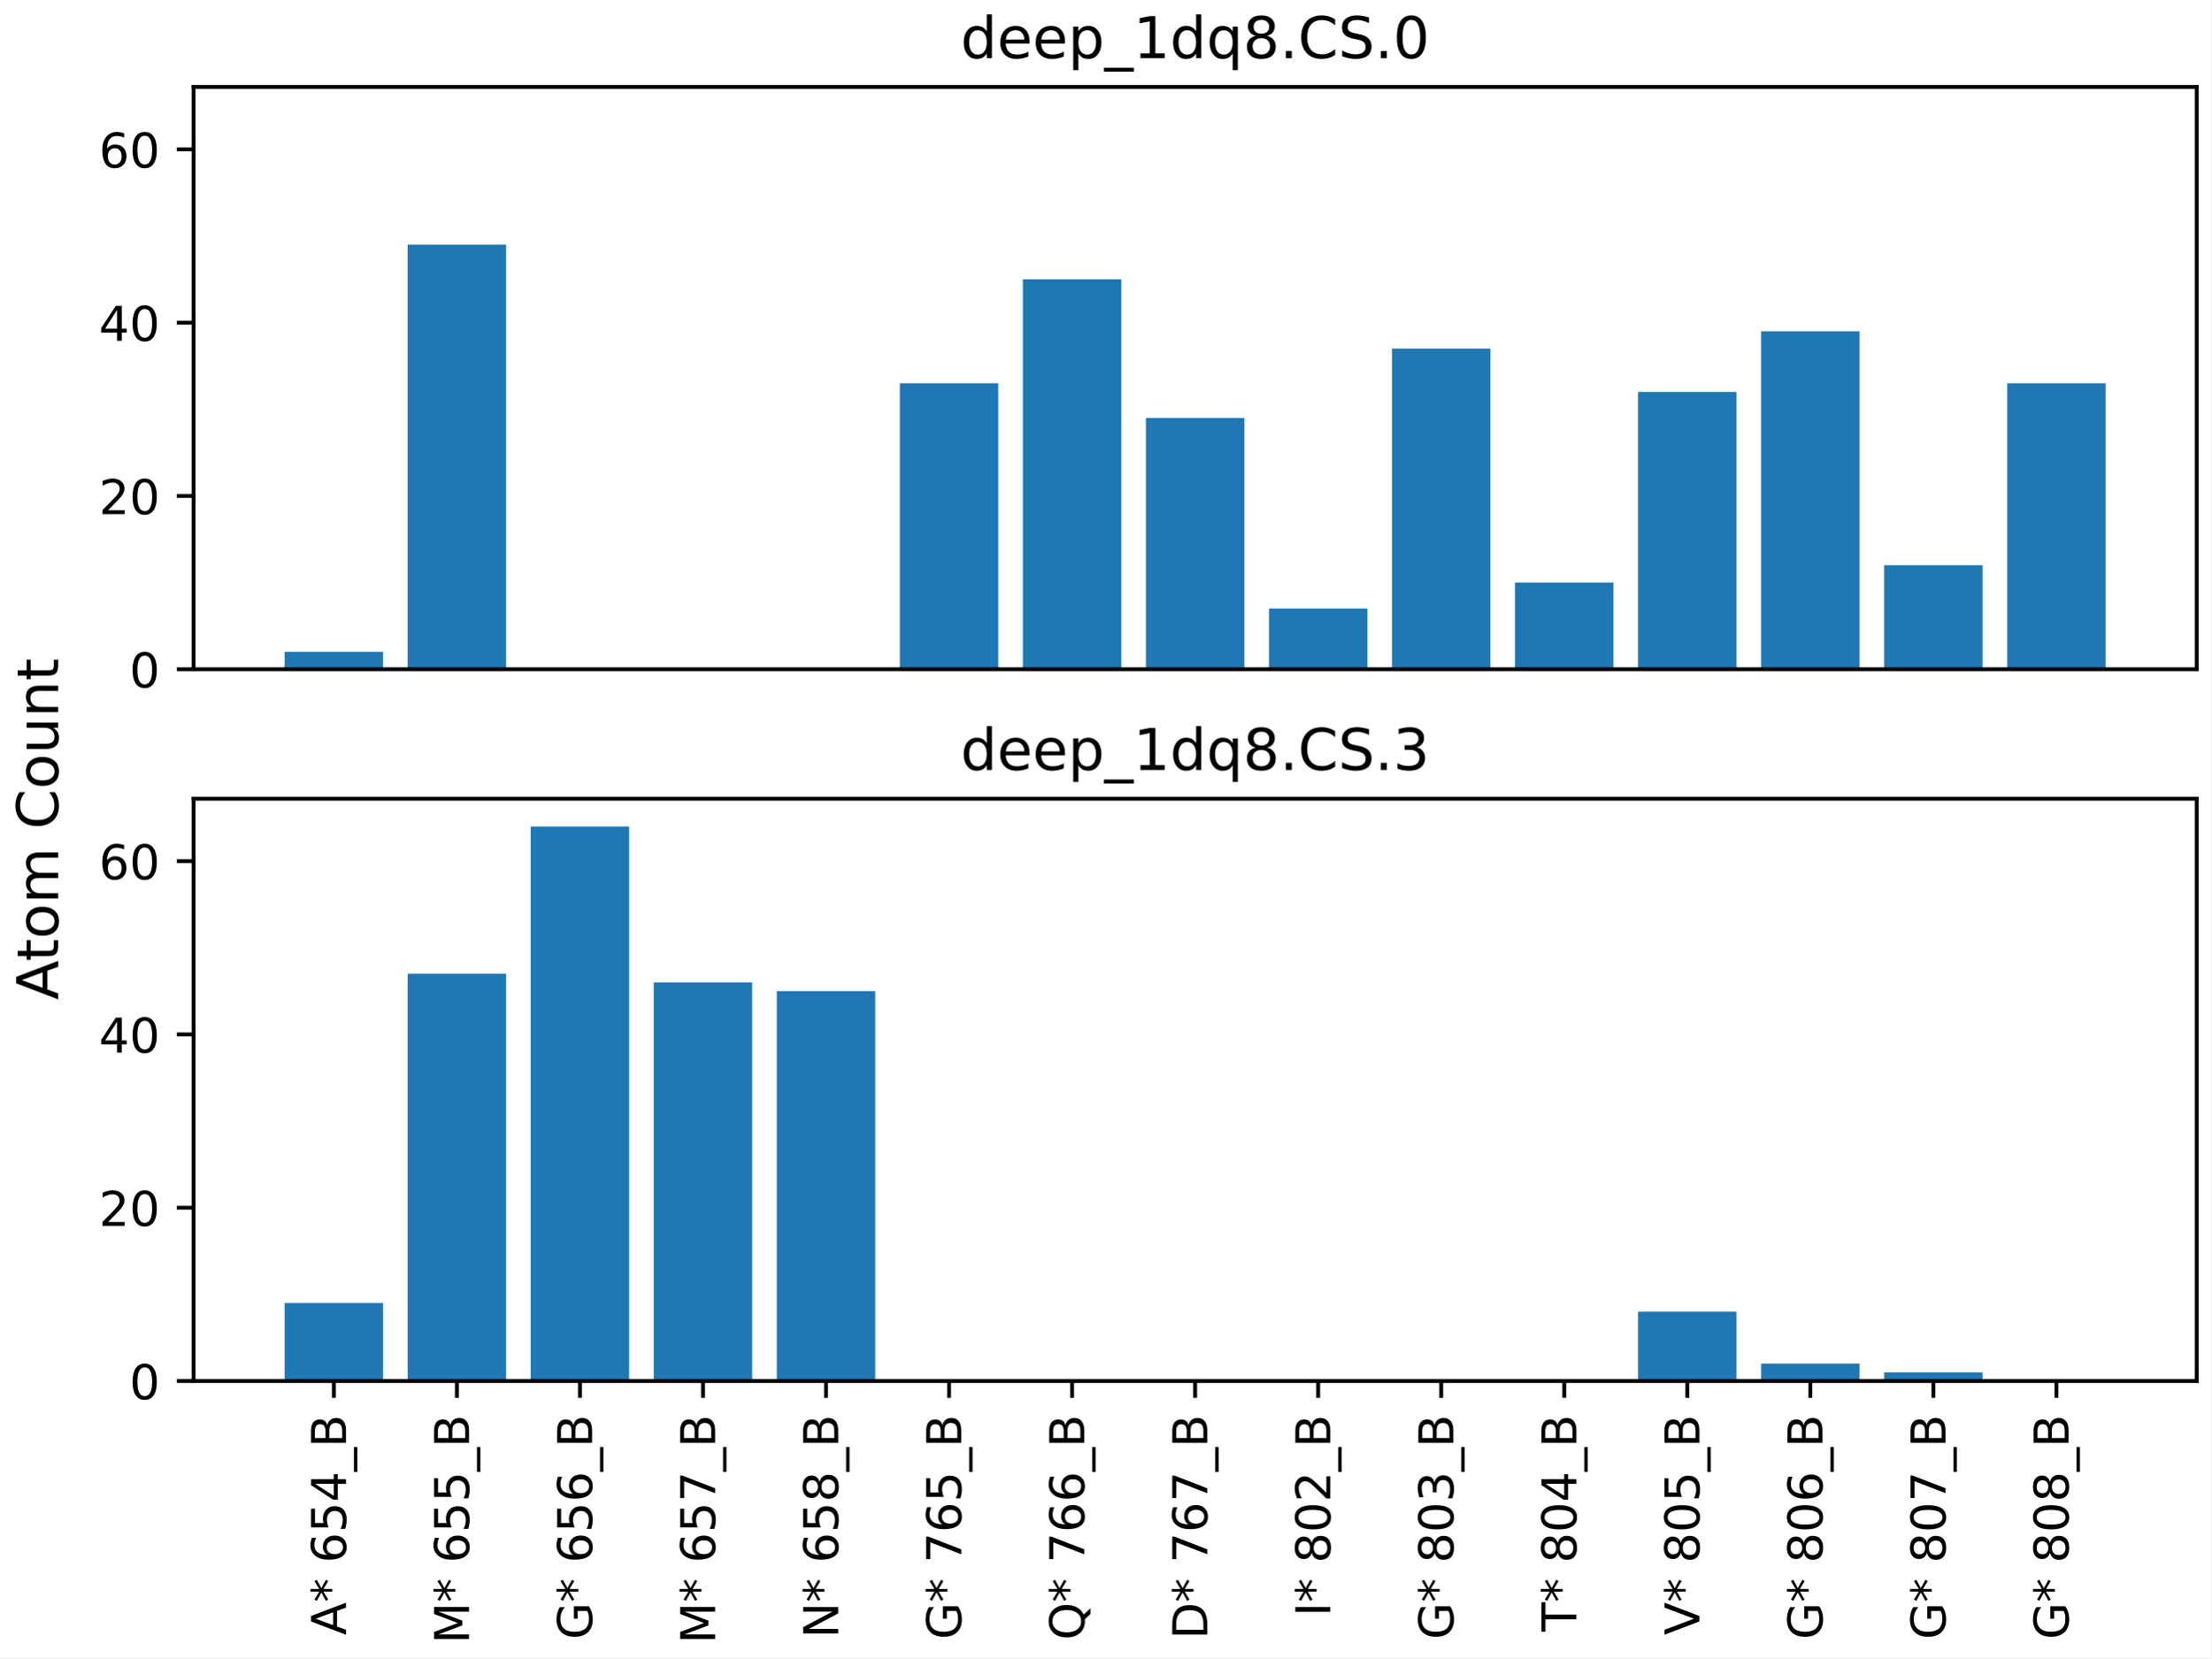
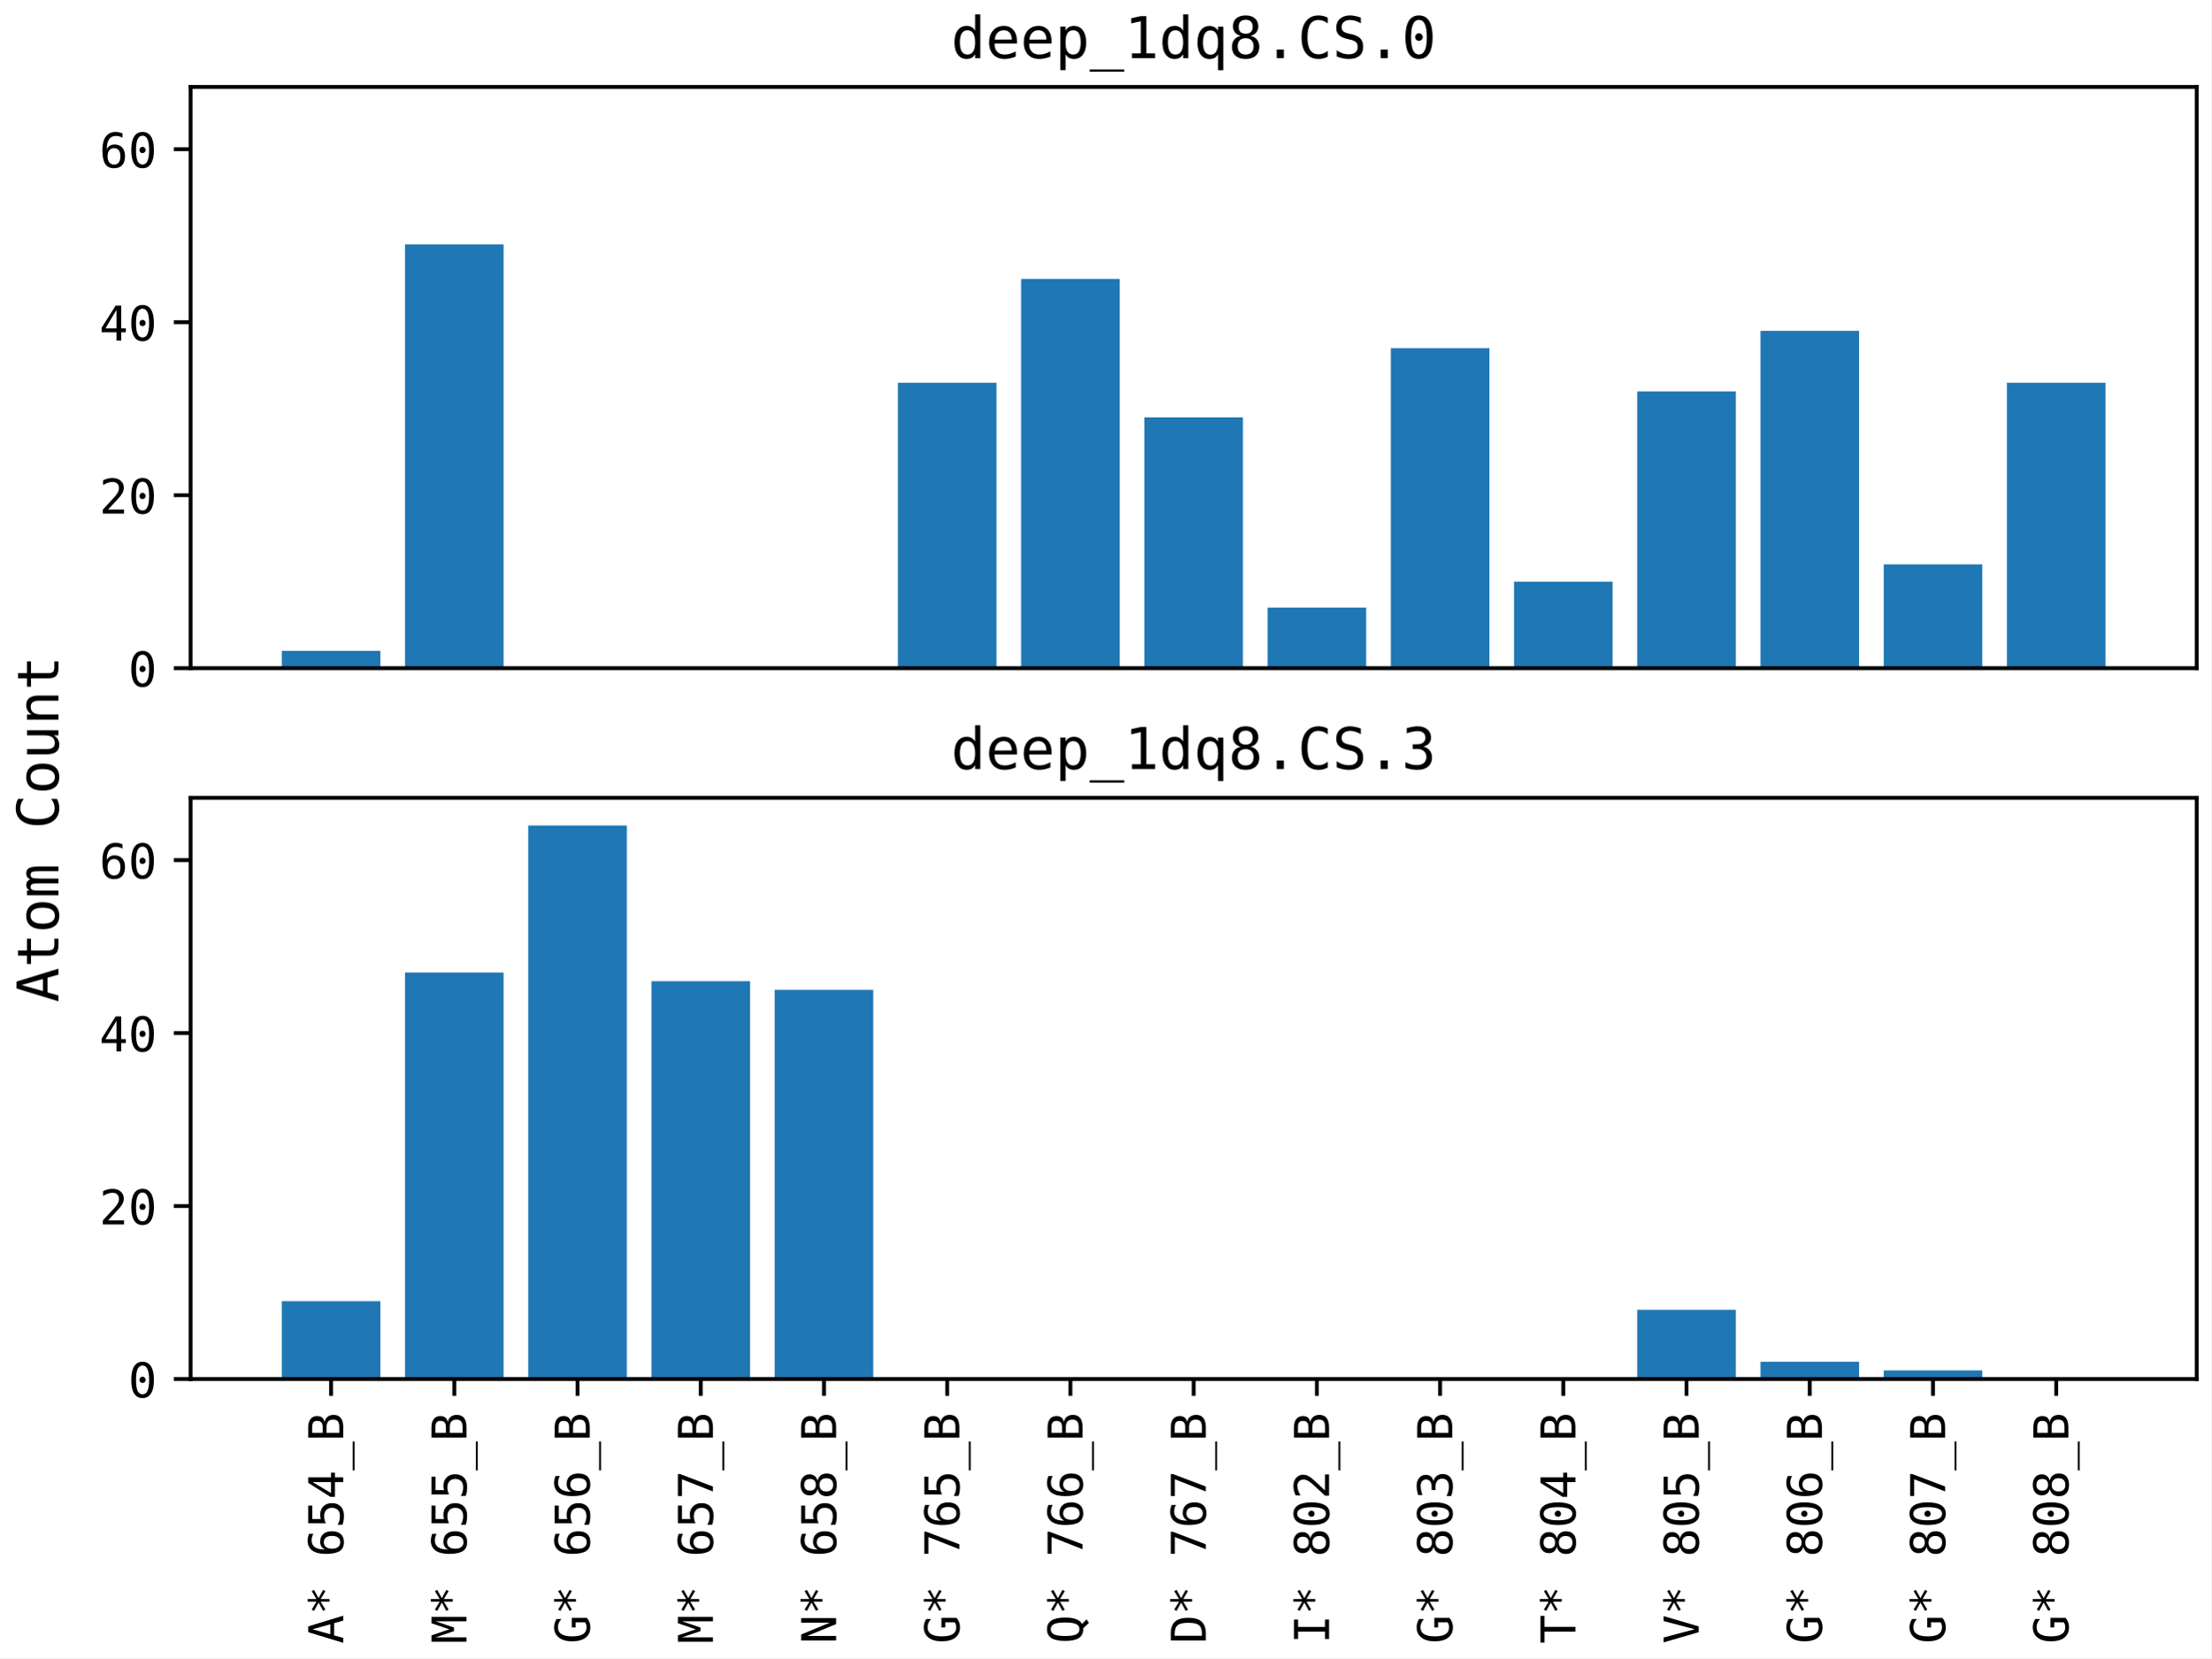
<svg xmlns="http://www.w3.org/2000/svg" xmlns:xlink="http://www.w3.org/1999/xlink" width="460.8pt" height="345.6pt" viewBox="0 0 460.8 345.6" version="1.1">
  <defs>
    <style type="text/css">*{stroke-linejoin: round; stroke-linecap: butt}</style>
  </defs>
  <g id="figure_1">
    <g id="patch_1">
      <path d="M 0 345.6  L 460.8 345.6  L 460.8 0  L 0 0  z " style="fill: #ffffff" />
    </g>
    <g id="axes_1">
      <g id="patch_2">
-         <path d="M 40.339 139.483  L 457.8 139.483  L 457.8 18.118  L 40.339 18.118  z " style="fill: #ffffff" />
+         <path d="M 39.719 139.266  L 457.8 139.266  L 457.8 18.118  L 39.719 18.118  z " style="fill: #ffffff" />
      </g>
      <g id="patch_3">
-         <path d="M 59.315 139.483  L 79.829 139.483  L 79.829 135.871  L 59.315 135.871  z " clip-path="url(#p4328354d65)" style="fill: #1f77b4" />
+         <path d="M 58.723 139.266  L 79.267 139.266  L 79.267 135.66  L 58.723 135.66  z " clip-path="url(#p1722242f7e)" style="fill: #1f77b4" />
      </g>
      <g id="patch_4">
-         <path d="M 84.957 139.483  L 105.471 139.483  L 105.471 50.988  L 84.957 50.988  z " clip-path="url(#p4328354d65)" style="fill: #1f77b4" />
+         <path d="M 84.403 139.266  L 104.948 139.266  L 104.948 50.929  L 84.403 50.929  z " clip-path="url(#p1722242f7e)" style="fill: #1f77b4" />
      </g>
      <g id="patch_5">
-         <path d="M 110.6 139.483  L 131.114 139.483  L 131.114 139.483  L 110.6 139.483  z " clip-path="url(#p4328354d65)" style="fill: #1f77b4" />
+         <path d="M 110.084 139.266  L 130.628 139.266  L 130.628 139.266  L 110.084 139.266  z " clip-path="url(#p1722242f7e)" style="fill: #1f77b4" />
      </g>
      <g id="patch_6">
-         <path d="M 136.243 139.483  L 156.757 139.483  L 156.757 139.483  L 136.243 139.483  z " clip-path="url(#p4328354d65)" style="fill: #1f77b4" />
+         <path d="M 135.764 139.266  L 156.309 139.266  L 156.309 139.266  L 135.764 139.266  z " clip-path="url(#p1722242f7e)" style="fill: #1f77b4" />
      </g>
      <g id="patch_7">
-         <path d="M 161.885 139.483  L 182.399 139.483  L 182.399 139.483  L 161.885 139.483  z " clip-path="url(#p4328354d65)" style="fill: #1f77b4" />
+         <path d="M 161.445 139.266  L 181.99 139.266  L 181.99 139.266  L 161.445 139.266  z " clip-path="url(#p1722242f7e)" style="fill: #1f77b4" />
      </g>
      <g id="patch_8">
-         <path d="M 187.528 139.483  L 208.042 139.483  L 208.042 79.884  L 187.528 79.884  z " clip-path="url(#p4328354d65)" style="fill: #1f77b4" />
+         <path d="M 187.126 139.266  L 207.67 139.266  L 207.67 79.774  L 187.126 79.774  z " clip-path="url(#p1722242f7e)" style="fill: #1f77b4" />
      </g>
      <g id="patch_9">
-         <path d="M 213.17 139.483  L 233.684 139.483  L 233.684 58.212  L 213.17 58.212  z " clip-path="url(#p4328354d65)" style="fill: #1f77b4" />
+         <path d="M 212.806 139.266  L 233.351 139.266  L 233.351 58.14  L 212.806 58.14  z " clip-path="url(#p1722242f7e)" style="fill: #1f77b4" />
      </g>
      <g id="patch_10">
-         <path d="M 238.813 139.483  L 259.327 139.483  L 259.327 87.108  L 238.813 87.108  z " clip-path="url(#p4328354d65)" style="fill: #1f77b4" />
+         <path d="M 238.487 139.266  L 259.032 139.266  L 259.032 86.985  L 238.487 86.985  z " clip-path="url(#p1722242f7e)" style="fill: #1f77b4" />
      </g>
      <g id="patch_11">
-         <path d="M 264.455 139.483  L 284.969 139.483  L 284.969 126.841  L 264.455 126.841  z " clip-path="url(#p4328354d65)" style="fill: #1f77b4" />
+         <path d="M 264.168 139.266  L 284.712 139.266  L 284.712 126.646  L 264.168 126.646  z " clip-path="url(#p1722242f7e)" style="fill: #1f77b4" />
      </g>
      <g id="patch_12">
-         <path d="M 290.098 139.483  L 310.612 139.483  L 310.612 72.66  L 290.098 72.66  z " clip-path="url(#p4328354d65)" style="fill: #1f77b4" />
+         <path d="M 289.848 139.266  L 310.393 139.266  L 310.393 72.563  L 289.848 72.563  z " clip-path="url(#p1722242f7e)" style="fill: #1f77b4" />
      </g>
      <g id="patch_13">
-         <path d="M 315.74 139.483  L 336.254 139.483  L 336.254 121.423  L 315.74 121.423  z " clip-path="url(#p4328354d65)" style="fill: #1f77b4" />
+         <path d="M 315.529 139.266  L 336.073 139.266  L 336.073 121.238  L 315.529 121.238  z " clip-path="url(#p1722242f7e)" style="fill: #1f77b4" />
      </g>
      <g id="patch_14">
-         <path d="M 341.383 139.483  L 361.897 139.483  L 361.897 81.69  L 341.383 81.69  z " clip-path="url(#p4328354d65)" style="fill: #1f77b4" />
+         <path d="M 341.21 139.266  L 361.754 139.266  L 361.754 81.577  L 341.21 81.577  z " clip-path="url(#p1722242f7e)" style="fill: #1f77b4" />
      </g>
      <g id="patch_15">
-         <path d="M 367.025 139.483  L 387.539 139.483  L 387.539 69.048  L 367.025 69.048  z " clip-path="url(#p4328354d65)" style="fill: #1f77b4" />
+         <path d="M 366.89 139.266  L 387.435 139.266  L 387.435 68.957  L 366.89 68.957  z " clip-path="url(#p1722242f7e)" style="fill: #1f77b4" />
      </g>
      <g id="patch_16">
-         <path d="M 392.668 139.483  L 413.182 139.483  L 413.182 117.811  L 392.668 117.811  z " clip-path="url(#p4328354d65)" style="fill: #1f77b4" />
+         <path d="M 392.571 139.266  L 413.115 139.266  L 413.115 117.632  L 392.571 117.632  z " clip-path="url(#p1722242f7e)" style="fill: #1f77b4" />
      </g>
      <g id="patch_17">
-         <path d="M 418.31 139.483  L 438.824 139.483  L 438.824 79.884  L 418.31 79.884  z " clip-path="url(#p4328354d65)" style="fill: #1f77b4" />
+         <path d="M 418.252 139.266  L 438.796 139.266  L 438.796 79.774  L 418.252 79.774  z " clip-path="url(#p1722242f7e)" style="fill: #1f77b4" />
      </g>
      <g id="matplotlib.axis_1" />
      <g id="matplotlib.axis_2">
        <g id="ytick_1">
          <g id="line2d_1">
            <defs>
              <path id="m9510029bed" d="M 0 0  L -3.5 0  " style="stroke: #000000; stroke-width: 0.8" />
            </defs>
            <g>
-               <use xlink:href="#m9510029bed" x="40.339" y="139.483" style="stroke: #000000; stroke-width: 0.8" />
+               <use xlink:href="#m9510029bed" x="39.719" y="139.266" style="stroke: #000000; stroke-width: 0.8" />
            </g>
          </g>
          <g id="text_1">
-             <text style="font-size: 10px; font-family: 'DejaVu Sans', 'Bitstream Vera Sans', 'Computer Modern Sans Serif', 'Lucida Grande', 'Verdana', 'Geneva', 'Lucid', 'Arial', 'Helvetica', 'Avant Garde', sans-serif; text-anchor: end" x="33.339" y="143.282" transform="rotate(-0 33.33947 143.2822)">0</text>
+             <text style="font-size: 10px; font-family: 'DejaVu Sans Mono', 'Arial', 'Helvetica', sans-serif; text-anchor: end" x="32.719" y="143.092" transform="rotate(-0 32.71885 143.0916)">0</text>
          </g>
        </g>
        <g id="ytick_2">
          <g id="line2d_2">
            <g>
-               <use xlink:href="#m9510029bed" x="40.339" y="103.363" style="stroke: #000000; stroke-width: 0.8" />
+               <use xlink:href="#m9510029bed" x="39.719" y="103.21" style="stroke: #000000; stroke-width: 0.8" />
            </g>
          </g>
          <g id="text_2">
-             <text style="font-size: 10px; font-family: 'DejaVu Sans', 'Bitstream Vera Sans', 'Computer Modern Sans Serif', 'Lucida Grande', 'Verdana', 'Geneva', 'Lucid', 'Arial', 'Helvetica', 'Avant Garde', sans-serif; text-anchor: end" x="33.339" y="107.162" transform="rotate(-0 33.33947 107.1618)">20</text>
+             <text style="font-size: 10px; font-family: 'DejaVu Sans Mono', 'Arial', 'Helvetica', sans-serif; text-anchor: end" x="32.719" y="107.036" transform="rotate(-0 32.71885 107.0358)">20</text>
          </g>
        </g>
        <g id="ytick_3">
          <g id="line2d_3">
            <g>
-               <use xlink:href="#m9510029bed" x="40.339" y="67.242" style="stroke: #000000; stroke-width: 0.8" />
+               <use xlink:href="#m9510029bed" x="39.719" y="67.154" style="stroke: #000000; stroke-width: 0.8" />
            </g>
          </g>
          <g id="text_3">
-             <text style="font-size: 10px; font-family: 'DejaVu Sans', 'Bitstream Vera Sans', 'Computer Modern Sans Serif', 'Lucida Grande', 'Verdana', 'Geneva', 'Lucid', 'Arial', 'Helvetica', 'Avant Garde', sans-serif; text-anchor: end" x="33.339" y="71.041" transform="rotate(-0 33.33947 71.04135)">40</text>
+             <text style="font-size: 10px; font-family: 'DejaVu Sans Mono', 'Arial', 'Helvetica', sans-serif; text-anchor: end" x="32.719" y="70.98" transform="rotate(-0 32.71885 70.98)">40</text>
          </g>
        </g>
        <g id="ytick_4">
          <g id="line2d_4">
            <g>
-               <use xlink:href="#m9510029bed" x="40.339" y="31.122" style="stroke: #000000; stroke-width: 0.8" />
+               <use xlink:href="#m9510029bed" x="39.719" y="31.098" style="stroke: #000000; stroke-width: 0.8" />
            </g>
          </g>
          <g id="text_4">
-             <text style="font-size: 10px; font-family: 'DejaVu Sans', 'Bitstream Vera Sans', 'Computer Modern Sans Serif', 'Lucida Grande', 'Verdana', 'Geneva', 'Lucid', 'Arial', 'Helvetica', 'Avant Garde', sans-serif; text-anchor: end" x="33.339" y="34.921" transform="rotate(-0 33.33947 34.92093)">60</text>
+             <text style="font-size: 10px; font-family: 'DejaVu Sans Mono', 'Arial', 'Helvetica', sans-serif; text-anchor: end" x="32.719" y="34.924" transform="rotate(-0 32.71885 34.92423)">60</text>
          </g>
        </g>
      </g>
      <g id="patch_18">
-         <path d="M 40.339 139.483  L 40.339 18.118  " style="fill: none; stroke: #000000; stroke-width: 0.8; stroke-linejoin: miter; stroke-linecap: square" />
+         <path d="M 39.719 139.266  L 39.719 18.118  " style="fill: none; stroke: #000000; stroke-width: 0.8; stroke-linejoin: miter; stroke-linecap: square" />
      </g>
      <g id="patch_19">
-         <path d="M 457.8 139.483  L 457.8 18.118  " style="fill: none; stroke: #000000; stroke-width: 0.8; stroke-linejoin: miter; stroke-linecap: square" />
+         <path d="M 457.8 139.266  L 457.8 18.118  " style="fill: none; stroke: #000000; stroke-width: 0.8; stroke-linejoin: miter; stroke-linecap: square" />
      </g>
      <g id="patch_20">
-         <path d="M 40.339 139.483  L 457.8 139.483  " style="fill: none; stroke: #000000; stroke-width: 0.8; stroke-linejoin: miter; stroke-linecap: square" />
+         <path d="M 39.719 139.266  L 457.8 139.266  " style="fill: none; stroke: #000000; stroke-width: 0.8; stroke-linejoin: miter; stroke-linecap: square" />
      </g>
      <g id="patch_21">
-         <path d="M 40.339 18.118  L 457.8 18.118  " style="fill: none; stroke: #000000; stroke-width: 0.8; stroke-linejoin: miter; stroke-linecap: square" />
+         <path d="M 39.719 18.118  L 457.8 18.118  " style="fill: none; stroke: #000000; stroke-width: 0.8; stroke-linejoin: miter; stroke-linecap: square" />
      </g>
      <g id="text_5">
-         <text style="font-size: 12px; font-family: 'DejaVu Sans', 'Bitstream Vera Sans', 'Computer Modern Sans Serif', 'Lucida Grande', 'Verdana', 'Geneva', 'Lucid', 'Arial', 'Helvetica', 'Avant Garde', sans-serif; text-anchor: middle" x="249.07" y="12.118" transform="rotate(-0 249.0696 12.11837)">deep_1dq8.CS.0</text>
+         <text style="font-size: 12px; font-family: 'DejaVu Sans Mono', 'Arial', 'Helvetica', sans-serif; text-anchor: middle" x="248.759" y="12.118" transform="rotate(-0 248.7593 12.11837)">deep_1dq8.CS.0</text>
      </g>
    </g>
    <g id="axes_2">
      <g id="patch_22">
-         <path d="M 40.339 287.845  L 457.8 287.845  L 457.8 166.48  L 40.339 166.48  z " style="fill: #ffffff" />
+         <path d="M 39.719 287.437  L 457.8 287.437  L 457.8 166.29  L 39.719 166.29  z " style="fill: #ffffff" />
      </g>
      <g id="patch_23">
-         <path d="M 59.315 287.845  L 79.829 287.845  L 79.829 271.591  L 59.315 271.591  z " clip-path="url(#p18e5faadfc)" style="fill: #1f77b4" />
+         <path d="M 58.723 287.437  L 79.267 287.437  L 79.267 271.212  L 58.723 271.212  z " clip-path="url(#pb59ae140f3)" style="fill: #1f77b4" />
      </g>
      <g id="patch_24">
-         <path d="M 84.957 287.845  L 105.471 287.845  L 105.471 202.962  L 84.957 202.962  z " clip-path="url(#p18e5faadfc)" style="fill: #1f77b4" />
+         <path d="M 84.403 287.437  L 104.948 287.437  L 104.948 202.706  L 84.403 202.706  z " clip-path="url(#pb59ae140f3)" style="fill: #1f77b4" />
      </g>
      <g id="patch_25">
-         <path d="M 110.6 287.845  L 131.114 287.845  L 131.114 172.26  L 110.6 172.26  z " clip-path="url(#p18e5faadfc)" style="fill: #1f77b4" />
+         <path d="M 110.084 287.437  L 130.628 287.437  L 130.628 172.059  L 110.084 172.059  z " clip-path="url(#pb59ae140f3)" style="fill: #1f77b4" />
      </g>
      <g id="patch_26">
-         <path d="M 136.243 287.845  L 156.757 287.845  L 156.757 204.768  L 136.243 204.768  z " clip-path="url(#p18e5faadfc)" style="fill: #1f77b4" />
+         <path d="M 135.764 287.437  L 156.309 287.437  L 156.309 204.509  L 135.764 204.509  z " clip-path="url(#pb59ae140f3)" style="fill: #1f77b4" />
      </g>
      <g id="patch_27">
-         <path d="M 161.885 287.845  L 182.399 287.845  L 182.399 206.574  L 161.885 206.574  z " clip-path="url(#p18e5faadfc)" style="fill: #1f77b4" />
+         <path d="M 161.445 287.437  L 181.99 287.437  L 181.99 206.312  L 161.445 206.312  z " clip-path="url(#pb59ae140f3)" style="fill: #1f77b4" />
      </g>
      <g id="patch_28">
-         <path d="M 187.528 287.845  L 208.042 287.845  L 208.042 287.845  L 187.528 287.845  z " clip-path="url(#p18e5faadfc)" style="fill: #1f77b4" />
+         <path d="M 187.126 287.437  L 207.67 287.437  L 207.67 287.437  L 187.126 287.437  z " clip-path="url(#pb59ae140f3)" style="fill: #1f77b4" />
      </g>
      <g id="patch_29">
-         <path d="M 213.17 287.845  L 233.684 287.845  L 233.684 287.845  L 213.17 287.845  z " clip-path="url(#p18e5faadfc)" style="fill: #1f77b4" />
+         <path d="M 212.806 287.437  L 233.351 287.437  L 233.351 287.437  L 212.806 287.437  z " clip-path="url(#pb59ae140f3)" style="fill: #1f77b4" />
      </g>
      <g id="patch_30">
-         <path d="M 238.813 287.845  L 259.327 287.845  L 259.327 287.845  L 238.813 287.845  z " clip-path="url(#p18e5faadfc)" style="fill: #1f77b4" />
+         <path d="M 238.487 287.437  L 259.032 287.437  L 259.032 287.437  L 238.487 287.437  z " clip-path="url(#pb59ae140f3)" style="fill: #1f77b4" />
      </g>
      <g id="patch_31">
-         <path d="M 264.455 287.845  L 284.969 287.845  L 284.969 287.845  L 264.455 287.845  z " clip-path="url(#p18e5faadfc)" style="fill: #1f77b4" />
+         <path d="M 264.168 287.437  L 284.712 287.437  L 284.712 287.437  L 264.168 287.437  z " clip-path="url(#pb59ae140f3)" style="fill: #1f77b4" />
      </g>
      <g id="patch_32">
-         <path d="M 290.098 287.845  L 310.612 287.845  L 310.612 287.845  L 290.098 287.845  z " clip-path="url(#p18e5faadfc)" style="fill: #1f77b4" />
+         <path d="M 289.848 287.437  L 310.393 287.437  L 310.393 287.437  L 289.848 287.437  z " clip-path="url(#pb59ae140f3)" style="fill: #1f77b4" />
      </g>
      <g id="patch_33">
-         <path d="M 315.74 287.845  L 336.254 287.845  L 336.254 287.845  L 315.74 287.845  z " clip-path="url(#p18e5faadfc)" style="fill: #1f77b4" />
+         <path d="M 315.529 287.437  L 336.073 287.437  L 336.073 287.437  L 315.529 287.437  z " clip-path="url(#pb59ae140f3)" style="fill: #1f77b4" />
      </g>
      <g id="patch_34">
-         <path d="M 341.383 287.845  L 361.897 287.845  L 361.897 273.397  L 341.383 273.397  z " clip-path="url(#p18e5faadfc)" style="fill: #1f77b4" />
+         <path d="M 341.21 287.437  L 361.754 287.437  L 361.754 273.015  L 341.21 273.015  z " clip-path="url(#pb59ae140f3)" style="fill: #1f77b4" />
      </g>
      <g id="patch_35">
-         <path d="M 367.025 287.845  L 387.539 287.845  L 387.539 284.233  L 367.025 284.233  z " clip-path="url(#p18e5faadfc)" style="fill: #1f77b4" />
+         <path d="M 366.89 287.437  L 387.435 287.437  L 387.435 283.832  L 366.89 283.832  z " clip-path="url(#pb59ae140f3)" style="fill: #1f77b4" />
      </g>
      <g id="patch_36">
-         <path d="M 392.668 287.845  L 413.182 287.845  L 413.182 286.039  L 392.668 286.039  z " clip-path="url(#p18e5faadfc)" style="fill: #1f77b4" />
+         <path d="M 392.571 287.437  L 413.115 287.437  L 413.115 285.634  L 392.571 285.634  z " clip-path="url(#pb59ae140f3)" style="fill: #1f77b4" />
      </g>
      <g id="patch_37">
-         <path d="M 418.31 287.845  L 438.824 287.845  L 438.824 287.845  L 418.31 287.845  z " clip-path="url(#p18e5faadfc)" style="fill: #1f77b4" />
+         <path d="M 418.252 287.437  L 438.796 287.437  L 438.796 287.437  L 418.252 287.437  z " clip-path="url(#pb59ae140f3)" style="fill: #1f77b4" />
      </g>
      <g id="matplotlib.axis_3">
        <g id="xtick_1">
          <g id="line2d_5">
            <defs>
              <path id="m1af7263f51" d="M 0 0  L 0 3.5  " style="stroke: #000000; stroke-width: 0.8" />
            </defs>
            <g>
-               <use xlink:href="#m1af7263f51" x="69.572" y="287.845" style="stroke: #000000; stroke-width: 0.8" />
+               <use xlink:href="#m1af7263f51" x="68.995" y="287.437" style="stroke: #000000; stroke-width: 0.8" />
            </g>
          </g>
          <g id="text_6">
-             <text style="font-size: 10px; font-family: 'DejaVu Sans', 'Bitstream Vera Sans', 'Computer Modern Sans Serif', 'Lucida Grande', 'Verdana', 'Geneva', 'Lucid', 'Arial', 'Helvetica', 'Avant Garde', sans-serif" transform="translate(72.10398 340.8123) rotate(-90)">A* 654_B</text>
+             <text style="font-size: 10px; font-family: 'DejaVu Sans Mono', 'Arial', 'Helvetica', sans-serif" transform="translate(71.52681 342.5998) rotate(-90)">A* 654_B</text>
          </g>
        </g>
        <g id="xtick_2">
          <g id="line2d_6">
            <g>
-               <use xlink:href="#m1af7263f51" x="95.214" y="287.845" style="stroke: #000000; stroke-width: 0.8" />
+               <use xlink:href="#m1af7263f51" x="94.675" y="287.437" style="stroke: #000000; stroke-width: 0.8" />
            </g>
          </g>
          <g id="text_7">
-             <text style="font-size: 10px; font-family: 'DejaVu Sans', 'Bitstream Vera Sans', 'Computer Modern Sans Serif', 'Lucida Grande', 'Verdana', 'Geneva', 'Lucid', 'Arial', 'Helvetica', 'Avant Garde', sans-serif" transform="translate(97.7465 342.5998) rotate(-90)">M* 655_B</text>
+             <text style="font-size: 10px; font-family: 'DejaVu Sans Mono', 'Arial', 'Helvetica', sans-serif" transform="translate(97.20746 342.5998) rotate(-90)">M* 655_B</text>
          </g>
        </g>
        <g id="xtick_3">
          <g id="line2d_7">
            <g>
-               <use xlink:href="#m1af7263f51" x="120.857" y="287.845" style="stroke: #000000; stroke-width: 0.8" />
+               <use xlink:href="#m1af7263f51" x="120.356" y="287.437" style="stroke: #000000; stroke-width: 0.8" />
            </g>
          </g>
          <g id="text_8">
-             <text style="font-size: 10px; font-family: 'DejaVu Sans', 'Bitstream Vera Sans', 'Computer Modern Sans Serif', 'Lucida Grande', 'Verdana', 'Geneva', 'Lucid', 'Arial', 'Helvetica', 'Avant Garde', sans-serif" transform="translate(123.389 341.7201) rotate(-90)">G* 656_B</text>
+             <text style="font-size: 10px; font-family: 'DejaVu Sans Mono', 'Arial', 'Helvetica', sans-serif" transform="translate(122.8881 342.5998) rotate(-90)">G* 656_B</text>
          </g>
        </g>
        <g id="xtick_4">
          <g id="line2d_8">
            <g>
-               <use xlink:href="#m1af7263f51" x="146.5" y="287.845" style="stroke: #000000; stroke-width: 0.8" />
+               <use xlink:href="#m1af7263f51" x="146.037" y="287.437" style="stroke: #000000; stroke-width: 0.8" />
            </g>
          </g>
          <g id="text_9">
-             <text style="font-size: 10px; font-family: 'DejaVu Sans', 'Bitstream Vera Sans', 'Computer Modern Sans Serif', 'Lucida Grande', 'Verdana', 'Geneva', 'Lucid', 'Arial', 'Helvetica', 'Avant Garde', sans-serif" transform="translate(149.0316 342.5998) rotate(-90)">M* 657_B</text>
+             <text style="font-size: 10px; font-family: 'DejaVu Sans Mono', 'Arial', 'Helvetica', sans-serif" transform="translate(148.5687 342.5998) rotate(-90)">M* 657_B</text>
          </g>
        </g>
        <g id="xtick_5">
          <g id="line2d_9">
            <g>
-               <use xlink:href="#m1af7263f51" x="172.142" y="287.845" style="stroke: #000000; stroke-width: 0.8" />
+               <use xlink:href="#m1af7263f51" x="171.717" y="287.437" style="stroke: #000000; stroke-width: 0.8" />
            </g>
          </g>
          <g id="text_10">
-             <text style="font-size: 10px; font-family: 'DejaVu Sans', 'Bitstream Vera Sans', 'Computer Modern Sans Serif', 'Lucida Grande', 'Verdana', 'Geneva', 'Lucid', 'Arial', 'Helvetica', 'Avant Garde', sans-serif" transform="translate(174.6741 341.4529) rotate(-90)">N* 658_B</text>
+             <text style="font-size: 10px; font-family: 'DejaVu Sans Mono', 'Arial', 'Helvetica', sans-serif" transform="translate(174.2494 342.5998) rotate(-90)">N* 658_B</text>
          </g>
        </g>
        <g id="xtick_6">
          <g id="line2d_10">
            <g>
-               <use xlink:href="#m1af7263f51" x="197.785" y="287.845" style="stroke: #000000; stroke-width: 0.8" />
+               <use xlink:href="#m1af7263f51" x="197.398" y="287.437" style="stroke: #000000; stroke-width: 0.8" />
            </g>
          </g>
          <g id="text_11">
-             <text style="font-size: 10px; font-family: 'DejaVu Sans', 'Bitstream Vera Sans', 'Computer Modern Sans Serif', 'Lucida Grande', 'Verdana', 'Geneva', 'Lucid', 'Arial', 'Helvetica', 'Avant Garde', sans-serif" transform="translate(200.3166 341.7201) rotate(-90)">G* 765_B</text>
+             <text style="font-size: 10px; font-family: 'DejaVu Sans Mono', 'Arial', 'Helvetica', sans-serif" transform="translate(199.93 342.5998) rotate(-90)">G* 765_B</text>
          </g>
        </g>
        <g id="xtick_7">
          <g id="line2d_11">
            <g>
-               <use xlink:href="#m1af7263f51" x="223.427" y="287.845" style="stroke: #000000; stroke-width: 0.8" />
+               <use xlink:href="#m1af7263f51" x="223.079" y="287.437" style="stroke: #000000; stroke-width: 0.8" />
            </g>
          </g>
          <g id="text_12">
-             <text style="font-size: 10px; font-family: 'DejaVu Sans', 'Bitstream Vera Sans', 'Computer Modern Sans Serif', 'Lucida Grande', 'Verdana', 'Geneva', 'Lucid', 'Arial', 'Helvetica', 'Avant Garde', sans-serif" transform="translate(225.9591 341.8435) rotate(-90)">Q* 766_B</text>
+             <text style="font-size: 10px; font-family: 'DejaVu Sans Mono', 'Arial', 'Helvetica', sans-serif" transform="translate(225.6107 342.5998) rotate(-90)">Q* 766_B</text>
          </g>
        </g>
        <g id="xtick_8">
          <g id="line2d_12">
            <g>
-               <use xlink:href="#m1af7263f51" x="249.07" y="287.845" style="stroke: #000000; stroke-width: 0.8" />
+               <use xlink:href="#m1af7263f51" x="248.759" y="287.437" style="stroke: #000000; stroke-width: 0.8" />
            </g>
          </g>
          <g id="text_13">
-             <text style="font-size: 10px; font-family: 'DejaVu Sans', 'Bitstream Vera Sans', 'Computer Modern Sans Serif', 'Lucida Grande', 'Verdana', 'Geneva', 'Lucid', 'Arial', 'Helvetica', 'Avant Garde', sans-serif" transform="translate(251.6016 341.6716) rotate(-90)">D* 767_B</text>
+             <text style="font-size: 10px; font-family: 'DejaVu Sans Mono', 'Arial', 'Helvetica', sans-serif" transform="translate(251.2913 342.5998) rotate(-90)">D* 767_B</text>
          </g>
        </g>
        <g id="xtick_9">
          <g id="line2d_13">
            <g>
-               <use xlink:href="#m1af7263f51" x="274.712" y="287.845" style="stroke: #000000; stroke-width: 0.8" />
+               <use xlink:href="#m1af7263f51" x="274.44" y="287.437" style="stroke: #000000; stroke-width: 0.8" />
            </g>
          </g>
          <g id="text_14">
-             <text style="font-size: 10px; font-family: 'DejaVu Sans', 'Bitstream Vera Sans', 'Computer Modern Sans Serif', 'Lucida Grande', 'Verdana', 'Geneva', 'Lucid', 'Arial', 'Helvetica', 'Avant Garde', sans-serif" transform="translate(277.2442 336.9216) rotate(-90)">I* 802_B</text>
+             <text style="font-size: 10px; font-family: 'DejaVu Sans Mono', 'Arial', 'Helvetica', sans-serif" transform="translate(276.972 342.5998) rotate(-90)">I* 802_B</text>
          </g>
        </g>
        <g id="xtick_10">
          <g id="line2d_14">
            <g>
-               <use xlink:href="#m1af7263f51" x="300.355" y="287.845" style="stroke: #000000; stroke-width: 0.8" />
+               <use xlink:href="#m1af7263f51" x="300.121" y="287.437" style="stroke: #000000; stroke-width: 0.8" />
            </g>
          </g>
          <g id="text_15">
-             <text style="font-size: 10px; font-family: 'DejaVu Sans', 'Bitstream Vera Sans', 'Computer Modern Sans Serif', 'Lucida Grande', 'Verdana', 'Geneva', 'Lucid', 'Arial', 'Helvetica', 'Avant Garde', sans-serif" transform="translate(302.8867 341.7201) rotate(-90)">G* 803_B</text>
+             <text style="font-size: 10px; font-family: 'DejaVu Sans Mono', 'Arial', 'Helvetica', sans-serif" transform="translate(302.6526 342.5998) rotate(-90)">G* 803_B</text>
          </g>
        </g>
        <g id="xtick_11">
          <g id="line2d_15">
            <g>
-               <use xlink:href="#m1af7263f51" x="325.997" y="287.845" style="stroke: #000000; stroke-width: 0.8" />
+               <use xlink:href="#m1af7263f51" x="325.801" y="287.437" style="stroke: #000000; stroke-width: 0.8" />
            </g>
          </g>
          <g id="text_16">
-             <text style="font-size: 10px; font-family: 'DejaVu Sans', 'Bitstream Vera Sans', 'Computer Modern Sans Serif', 'Lucida Grande', 'Verdana', 'Geneva', 'Lucid', 'Arial', 'Helvetica', 'Avant Garde', sans-serif" transform="translate(328.5292 340.0794) rotate(-90)">T* 804_B</text>
+             <text style="font-size: 10px; font-family: 'DejaVu Sans Mono', 'Arial', 'Helvetica', sans-serif" transform="translate(328.3333 342.5998) rotate(-90)">T* 804_B</text>
          </g>
        </g>
        <g id="xtick_12">
          <g id="line2d_16">
            <g>
-               <use xlink:href="#m1af7263f51" x="351.64" y="287.845" style="stroke: #000000; stroke-width: 0.8" />
+               <use xlink:href="#m1af7263f51" x="351.482" y="287.437" style="stroke: #000000; stroke-width: 0.8" />
            </g>
          </g>
          <g id="text_17">
-             <text style="font-size: 10px; font-family: 'DejaVu Sans', 'Bitstream Vera Sans', 'Computer Modern Sans Serif', 'Lucida Grande', 'Verdana', 'Geneva', 'Lucid', 'Arial', 'Helvetica', 'Avant Garde', sans-serif" transform="translate(354.1717 340.8123) rotate(-90)">V* 805_B</text>
+             <text style="font-size: 10px; font-family: 'DejaVu Sans Mono', 'Arial', 'Helvetica', sans-serif" transform="translate(354.0139 342.5998) rotate(-90)">V* 805_B</text>
          </g>
        </g>
        <g id="xtick_13">
          <g id="line2d_17">
            <g>
-               <use xlink:href="#m1af7263f51" x="377.282" y="287.845" style="stroke: #000000; stroke-width: 0.8" />
+               <use xlink:href="#m1af7263f51" x="377.163" y="287.437" style="stroke: #000000; stroke-width: 0.8" />
            </g>
          </g>
          <g id="text_18">
-             <text style="font-size: 10px; font-family: 'DejaVu Sans', 'Bitstream Vera Sans', 'Computer Modern Sans Serif', 'Lucida Grande', 'Verdana', 'Geneva', 'Lucid', 'Arial', 'Helvetica', 'Avant Garde', sans-serif" transform="translate(379.8143 341.7201) rotate(-90)">G* 806_B</text>
+             <text style="font-size: 10px; font-family: 'DejaVu Sans Mono', 'Arial', 'Helvetica', sans-serif" transform="translate(379.6946 342.5998) rotate(-90)">G* 806_B</text>
          </g>
        </g>
        <g id="xtick_14">
          <g id="line2d_18">
            <g>
-               <use xlink:href="#m1af7263f51" x="402.925" y="287.845" style="stroke: #000000; stroke-width: 0.8" />
+               <use xlink:href="#m1af7263f51" x="402.843" y="287.437" style="stroke: #000000; stroke-width: 0.8" />
            </g>
          </g>
          <g id="text_19">
-             <text style="font-size: 10px; font-family: 'DejaVu Sans', 'Bitstream Vera Sans', 'Computer Modern Sans Serif', 'Lucida Grande', 'Verdana', 'Geneva', 'Lucid', 'Arial', 'Helvetica', 'Avant Garde', sans-serif" transform="translate(405.4568 341.7201) rotate(-90)">G* 807_B</text>
+             <text style="font-size: 10px; font-family: 'DejaVu Sans Mono', 'Arial', 'Helvetica', sans-serif" transform="translate(405.3752 342.5998) rotate(-90)">G* 807_B</text>
          </g>
        </g>
        <g id="xtick_15">
          <g id="line2d_19">
            <g>
-               <use xlink:href="#m1af7263f51" x="428.567" y="287.845" style="stroke: #000000; stroke-width: 0.8" />
+               <use xlink:href="#m1af7263f51" x="428.524" y="287.437" style="stroke: #000000; stroke-width: 0.8" />
            </g>
          </g>
          <g id="text_20">
-             <text style="font-size: 10px; font-family: 'DejaVu Sans', 'Bitstream Vera Sans', 'Computer Modern Sans Serif', 'Lucida Grande', 'Verdana', 'Geneva', 'Lucid', 'Arial', 'Helvetica', 'Avant Garde', sans-serif" transform="translate(431.0993 341.7201) rotate(-90)">G* 808_B</text>
+             <text style="font-size: 10px; font-family: 'DejaVu Sans Mono', 'Arial', 'Helvetica', sans-serif" transform="translate(431.0559 342.5998) rotate(-90)">G* 808_B</text>
          </g>
        </g>
      </g>
      <g id="matplotlib.axis_4">
        <g id="ytick_5">
          <g id="line2d_20">
            <g>
-               <use xlink:href="#m9510029bed" x="40.339" y="287.845" style="stroke: #000000; stroke-width: 0.8" />
+               <use xlink:href="#m9510029bed" x="39.719" y="287.437" style="stroke: #000000; stroke-width: 0.8" />
            </g>
          </g>
          <g id="text_21">
-             <text style="font-size: 10px; font-family: 'DejaVu Sans', 'Bitstream Vera Sans', 'Computer Modern Sans Serif', 'Lucida Grande', 'Verdana', 'Geneva', 'Lucid', 'Arial', 'Helvetica', 'Avant Garde', sans-serif; text-anchor: end" x="33.339" y="291.644" transform="rotate(-0 33.33947 291.6443)">0</text>
+             <text style="font-size: 10px; font-family: 'DejaVu Sans Mono', 'Arial', 'Helvetica', sans-serif; text-anchor: end" x="32.719" y="291.263" transform="rotate(-0 32.71885 291.263)">0</text>
          </g>
        </g>
        <g id="ytick_6">
          <g id="line2d_21">
            <g>
-               <use xlink:href="#m9510029bed" x="40.339" y="251.725" style="stroke: #000000; stroke-width: 0.8" />
+               <use xlink:href="#m9510029bed" x="39.719" y="251.381" style="stroke: #000000; stroke-width: 0.8" />
            </g>
          </g>
          <g id="text_22">
-             <text style="font-size: 10px; font-family: 'DejaVu Sans', 'Bitstream Vera Sans', 'Computer Modern Sans Serif', 'Lucida Grande', 'Verdana', 'Geneva', 'Lucid', 'Arial', 'Helvetica', 'Avant Garde', sans-serif; text-anchor: end" x="33.339" y="255.524" transform="rotate(-0 33.33947 255.5239)">20</text>
+             <text style="font-size: 10px; font-family: 'DejaVu Sans Mono', 'Arial', 'Helvetica', sans-serif; text-anchor: end" x="32.719" y="255.207" transform="rotate(-0 32.71885 255.2073)">20</text>
          </g>
        </g>
        <g id="ytick_7">
          <g id="line2d_22">
            <g>
-               <use xlink:href="#m9510029bed" x="40.339" y="215.604" style="stroke: #000000; stroke-width: 0.8" />
+               <use xlink:href="#m9510029bed" x="39.719" y="215.326" style="stroke: #000000; stroke-width: 0.8" />
            </g>
          </g>
          <g id="text_23">
-             <text style="font-size: 10px; font-family: 'DejaVu Sans', 'Bitstream Vera Sans', 'Computer Modern Sans Serif', 'Lucida Grande', 'Verdana', 'Geneva', 'Lucid', 'Arial', 'Helvetica', 'Avant Garde', sans-serif; text-anchor: end" x="33.339" y="219.403" transform="rotate(-0 33.33947 219.4035)">40</text>
+             <text style="font-size: 10px; font-family: 'DejaVu Sans Mono', 'Arial', 'Helvetica', sans-serif; text-anchor: end" x="32.719" y="219.151" transform="rotate(-0 32.71885 219.1515)">40</text>
          </g>
        </g>
        <g id="ytick_8">
          <g id="line2d_23">
            <g>
-               <use xlink:href="#m9510029bed" x="40.339" y="179.484" style="stroke: #000000; stroke-width: 0.8" />
+               <use xlink:href="#m9510029bed" x="39.719" y="179.27" style="stroke: #000000; stroke-width: 0.8" />
            </g>
          </g>
          <g id="text_24">
-             <text style="font-size: 10px; font-family: 'DejaVu Sans', 'Bitstream Vera Sans', 'Computer Modern Sans Serif', 'Lucida Grande', 'Verdana', 'Geneva', 'Lucid', 'Arial', 'Helvetica', 'Avant Garde', sans-serif; text-anchor: end" x="33.339" y="183.283" transform="rotate(-0 33.33947 183.283)">60</text>
+             <text style="font-size: 10px; font-family: 'DejaVu Sans Mono', 'Arial', 'Helvetica', sans-serif; text-anchor: end" x="32.719" y="183.096" transform="rotate(-0 32.71885 183.0957)">60</text>
          </g>
        </g>
      </g>
      <g id="patch_38">
-         <path d="M 40.339 287.845  L 40.339 166.48  " style="fill: none; stroke: #000000; stroke-width: 0.8; stroke-linejoin: miter; stroke-linecap: square" />
+         <path d="M 39.719 287.437  L 39.719 166.29  " style="fill: none; stroke: #000000; stroke-width: 0.8; stroke-linejoin: miter; stroke-linecap: square" />
      </g>
      <g id="patch_39">
-         <path d="M 457.8 287.845  L 457.8 166.48  " style="fill: none; stroke: #000000; stroke-width: 0.8; stroke-linejoin: miter; stroke-linecap: square" />
+         <path d="M 457.8 287.437  L 457.8 166.29  " style="fill: none; stroke: #000000; stroke-width: 0.8; stroke-linejoin: miter; stroke-linecap: square" />
      </g>
      <g id="patch_40">
-         <path d="M 40.339 287.845  L 457.8 287.845  " style="fill: none; stroke: #000000; stroke-width: 0.8; stroke-linejoin: miter; stroke-linecap: square" />
+         <path d="M 39.719 287.437  L 457.8 287.437  " style="fill: none; stroke: #000000; stroke-width: 0.8; stroke-linejoin: miter; stroke-linecap: square" />
      </g>
      <g id="patch_41">
-         <path d="M 40.339 166.48  L 457.8 166.48  " style="fill: none; stroke: #000000; stroke-width: 0.8; stroke-linejoin: miter; stroke-linecap: square" />
+         <path d="M 39.719 166.29  L 457.8 166.29  " style="fill: none; stroke: #000000; stroke-width: 0.8; stroke-linejoin: miter; stroke-linecap: square" />
      </g>
      <g id="text_25">
-         <text style="font-size: 12px; font-family: 'DejaVu Sans', 'Bitstream Vera Sans', 'Computer Modern Sans Serif', 'Lucida Grande', 'Verdana', 'Geneva', 'Lucid', 'Arial', 'Helvetica', 'Avant Garde', sans-serif; text-anchor: middle" x="249.07" y="160.48" transform="rotate(-0 249.0696 160.4805)">deep_1dq8.CS.3</text>
+         <text style="font-size: 12px; font-family: 'DejaVu Sans Mono', 'Arial', 'Helvetica', sans-serif; text-anchor: middle" x="248.759" y="160.29" transform="rotate(-0 248.7593 160.2898)">deep_1dq8.CS.3</text>
      </g>
    </g>
    <g id="text_26">
-       <text style="font-size: 12px; font-family: 'DejaVu Sans', 'Bitstream Vera Sans', 'Computer Modern Sans Serif', 'Lucida Grande', 'Verdana', 'Geneva', 'Lucid', 'Arial', 'Helvetica', 'Avant Garde', sans-serif" transform="translate(12.11837 208.3922) rotate(-90)">Atom Count</text>
+       <text style="font-size: 12px; font-family: 'DejaVu Sans Mono', 'Arial', 'Helvetica', sans-serif" transform="translate(12.18211 208.9219) rotate(-90)">Atom Count</text>
    </g>
  </g>
  <defs>
-     <clipPath id="p4328354d65">
-       <rect x="40.339" y="18.118" width="417.46" height="121.365" />
+     <clipPath id="p1722242f7e">
+       <rect x="39.719" y="18.118" width="418.081" height="121.147" />
    </clipPath>
-     <clipPath id="p18e5faadfc">
-       <rect x="40.339" y="166.48" width="417.46" height="121.365" />
+     <clipPath id="pb59ae140f3">
+       <rect x="39.719" y="166.29" width="418.081" height="121.147" />
    </clipPath>
  </defs>
</svg>
